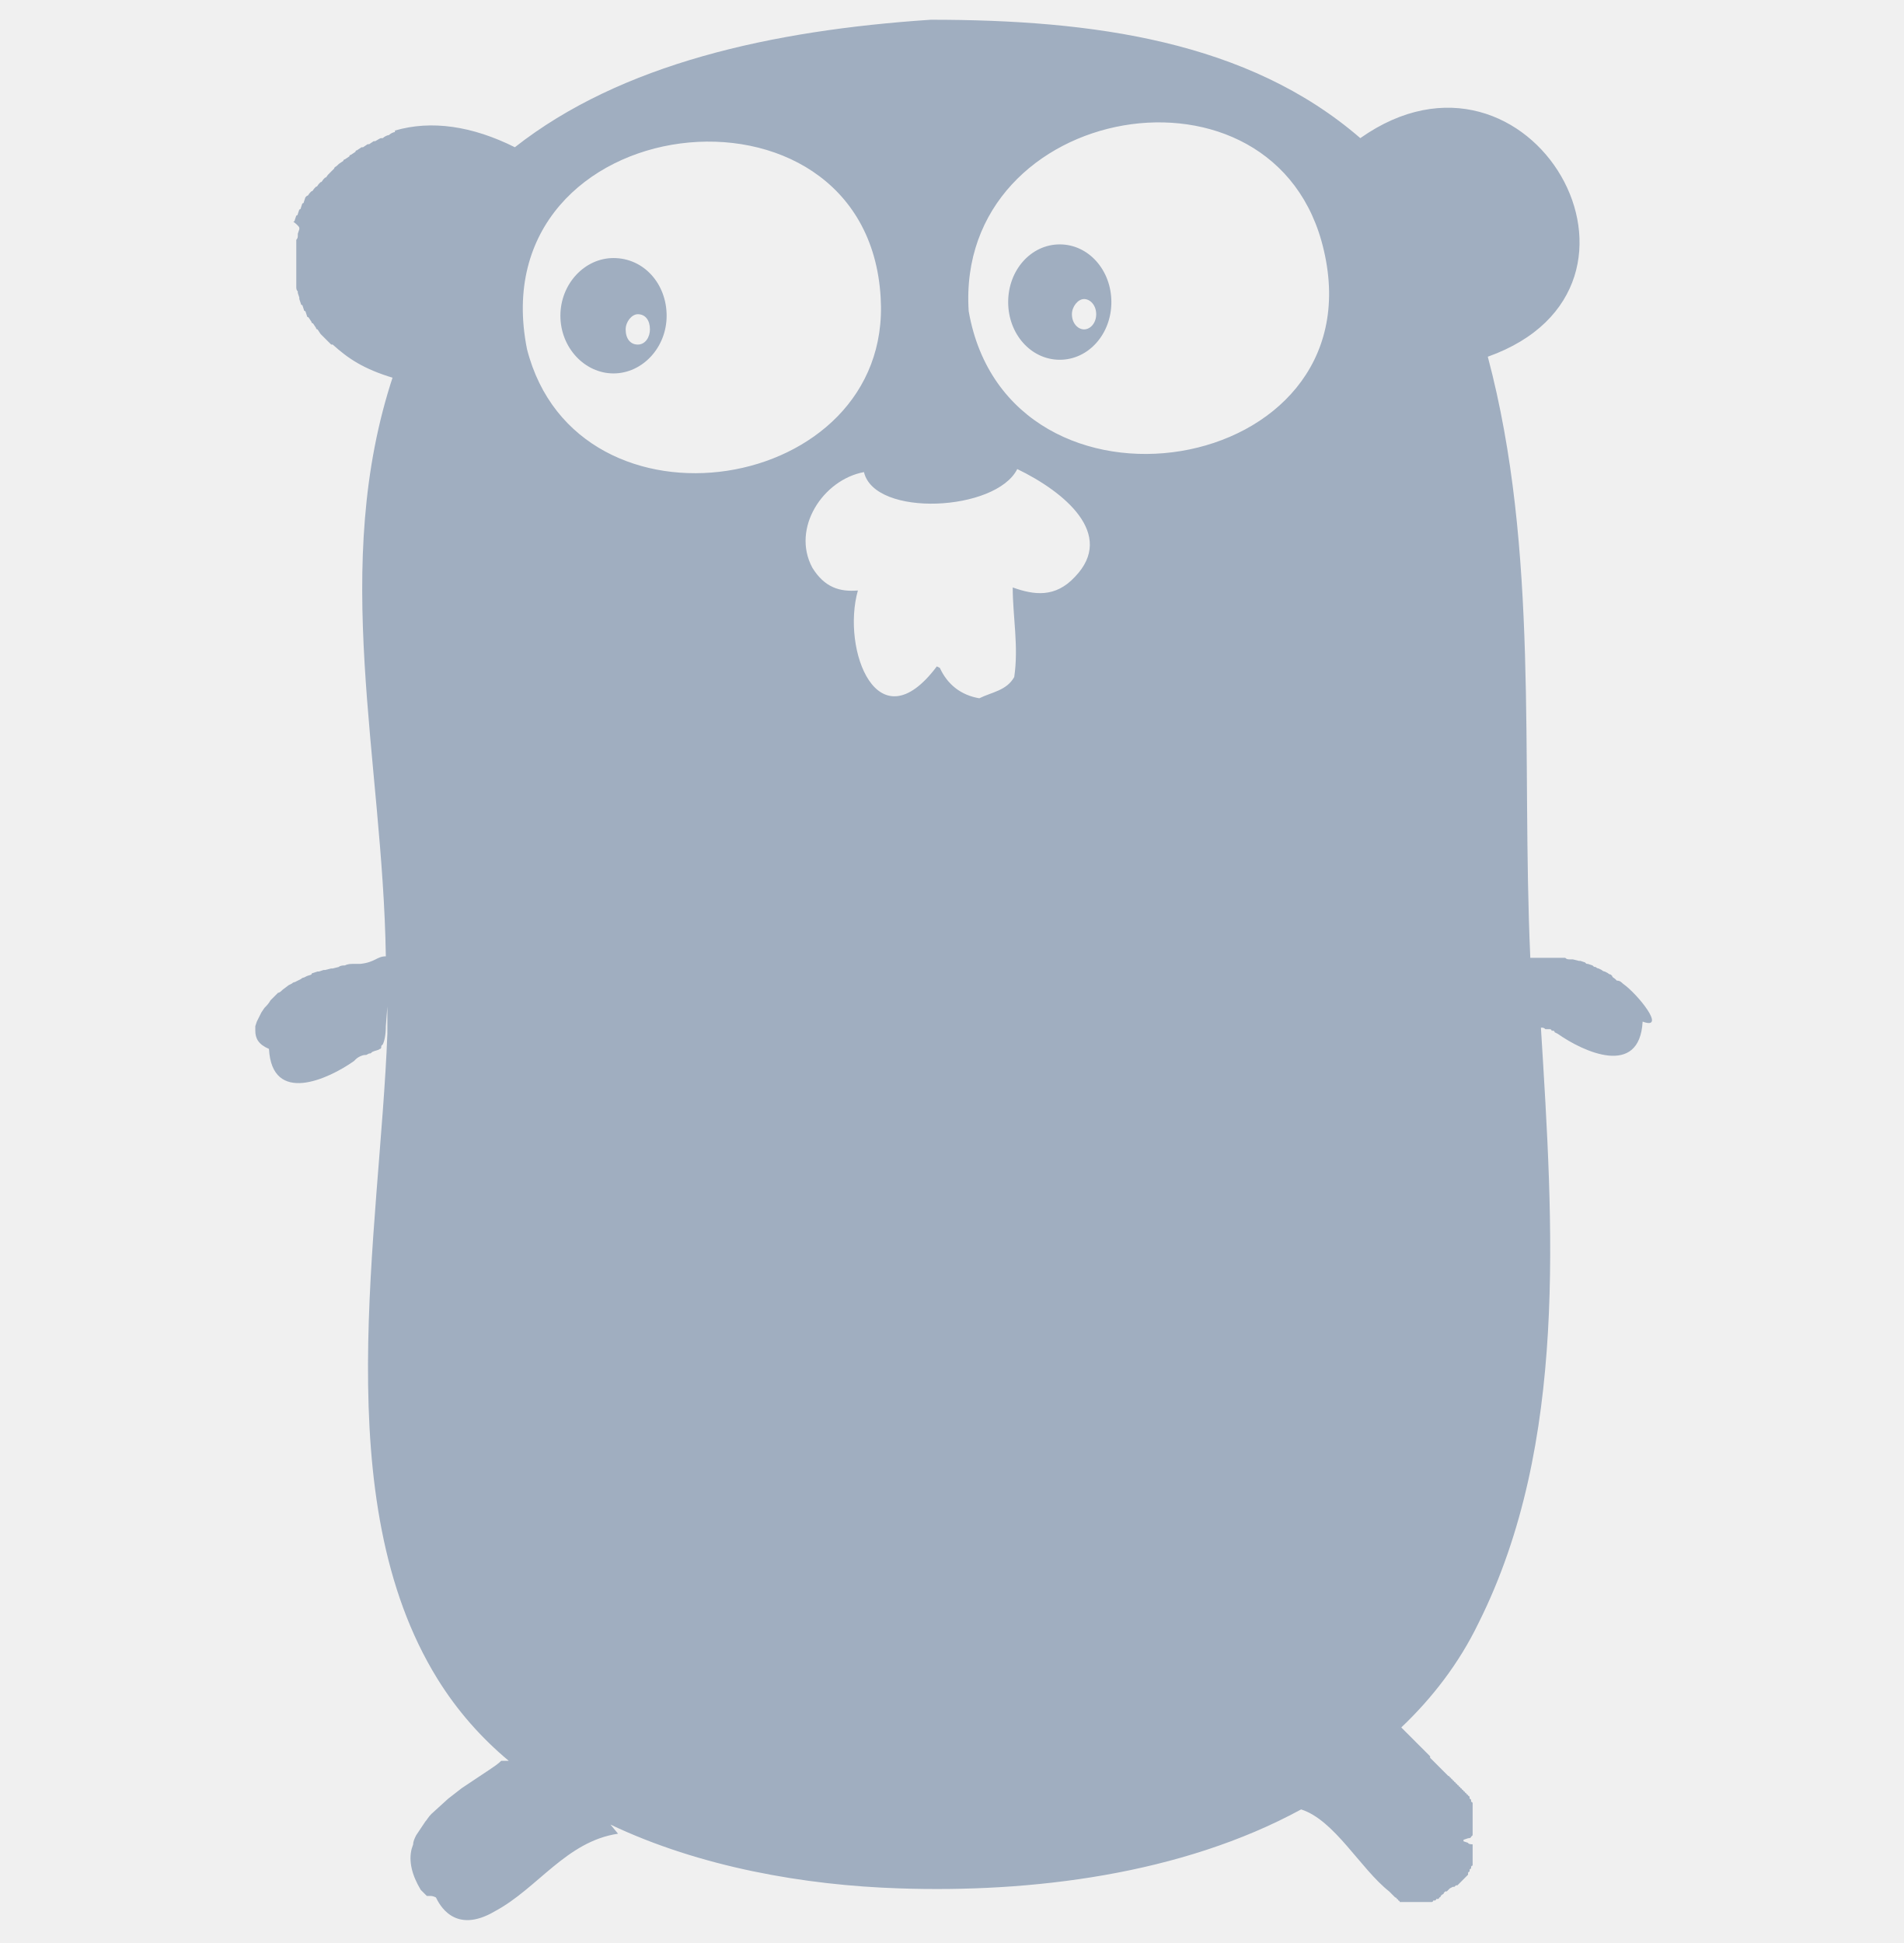
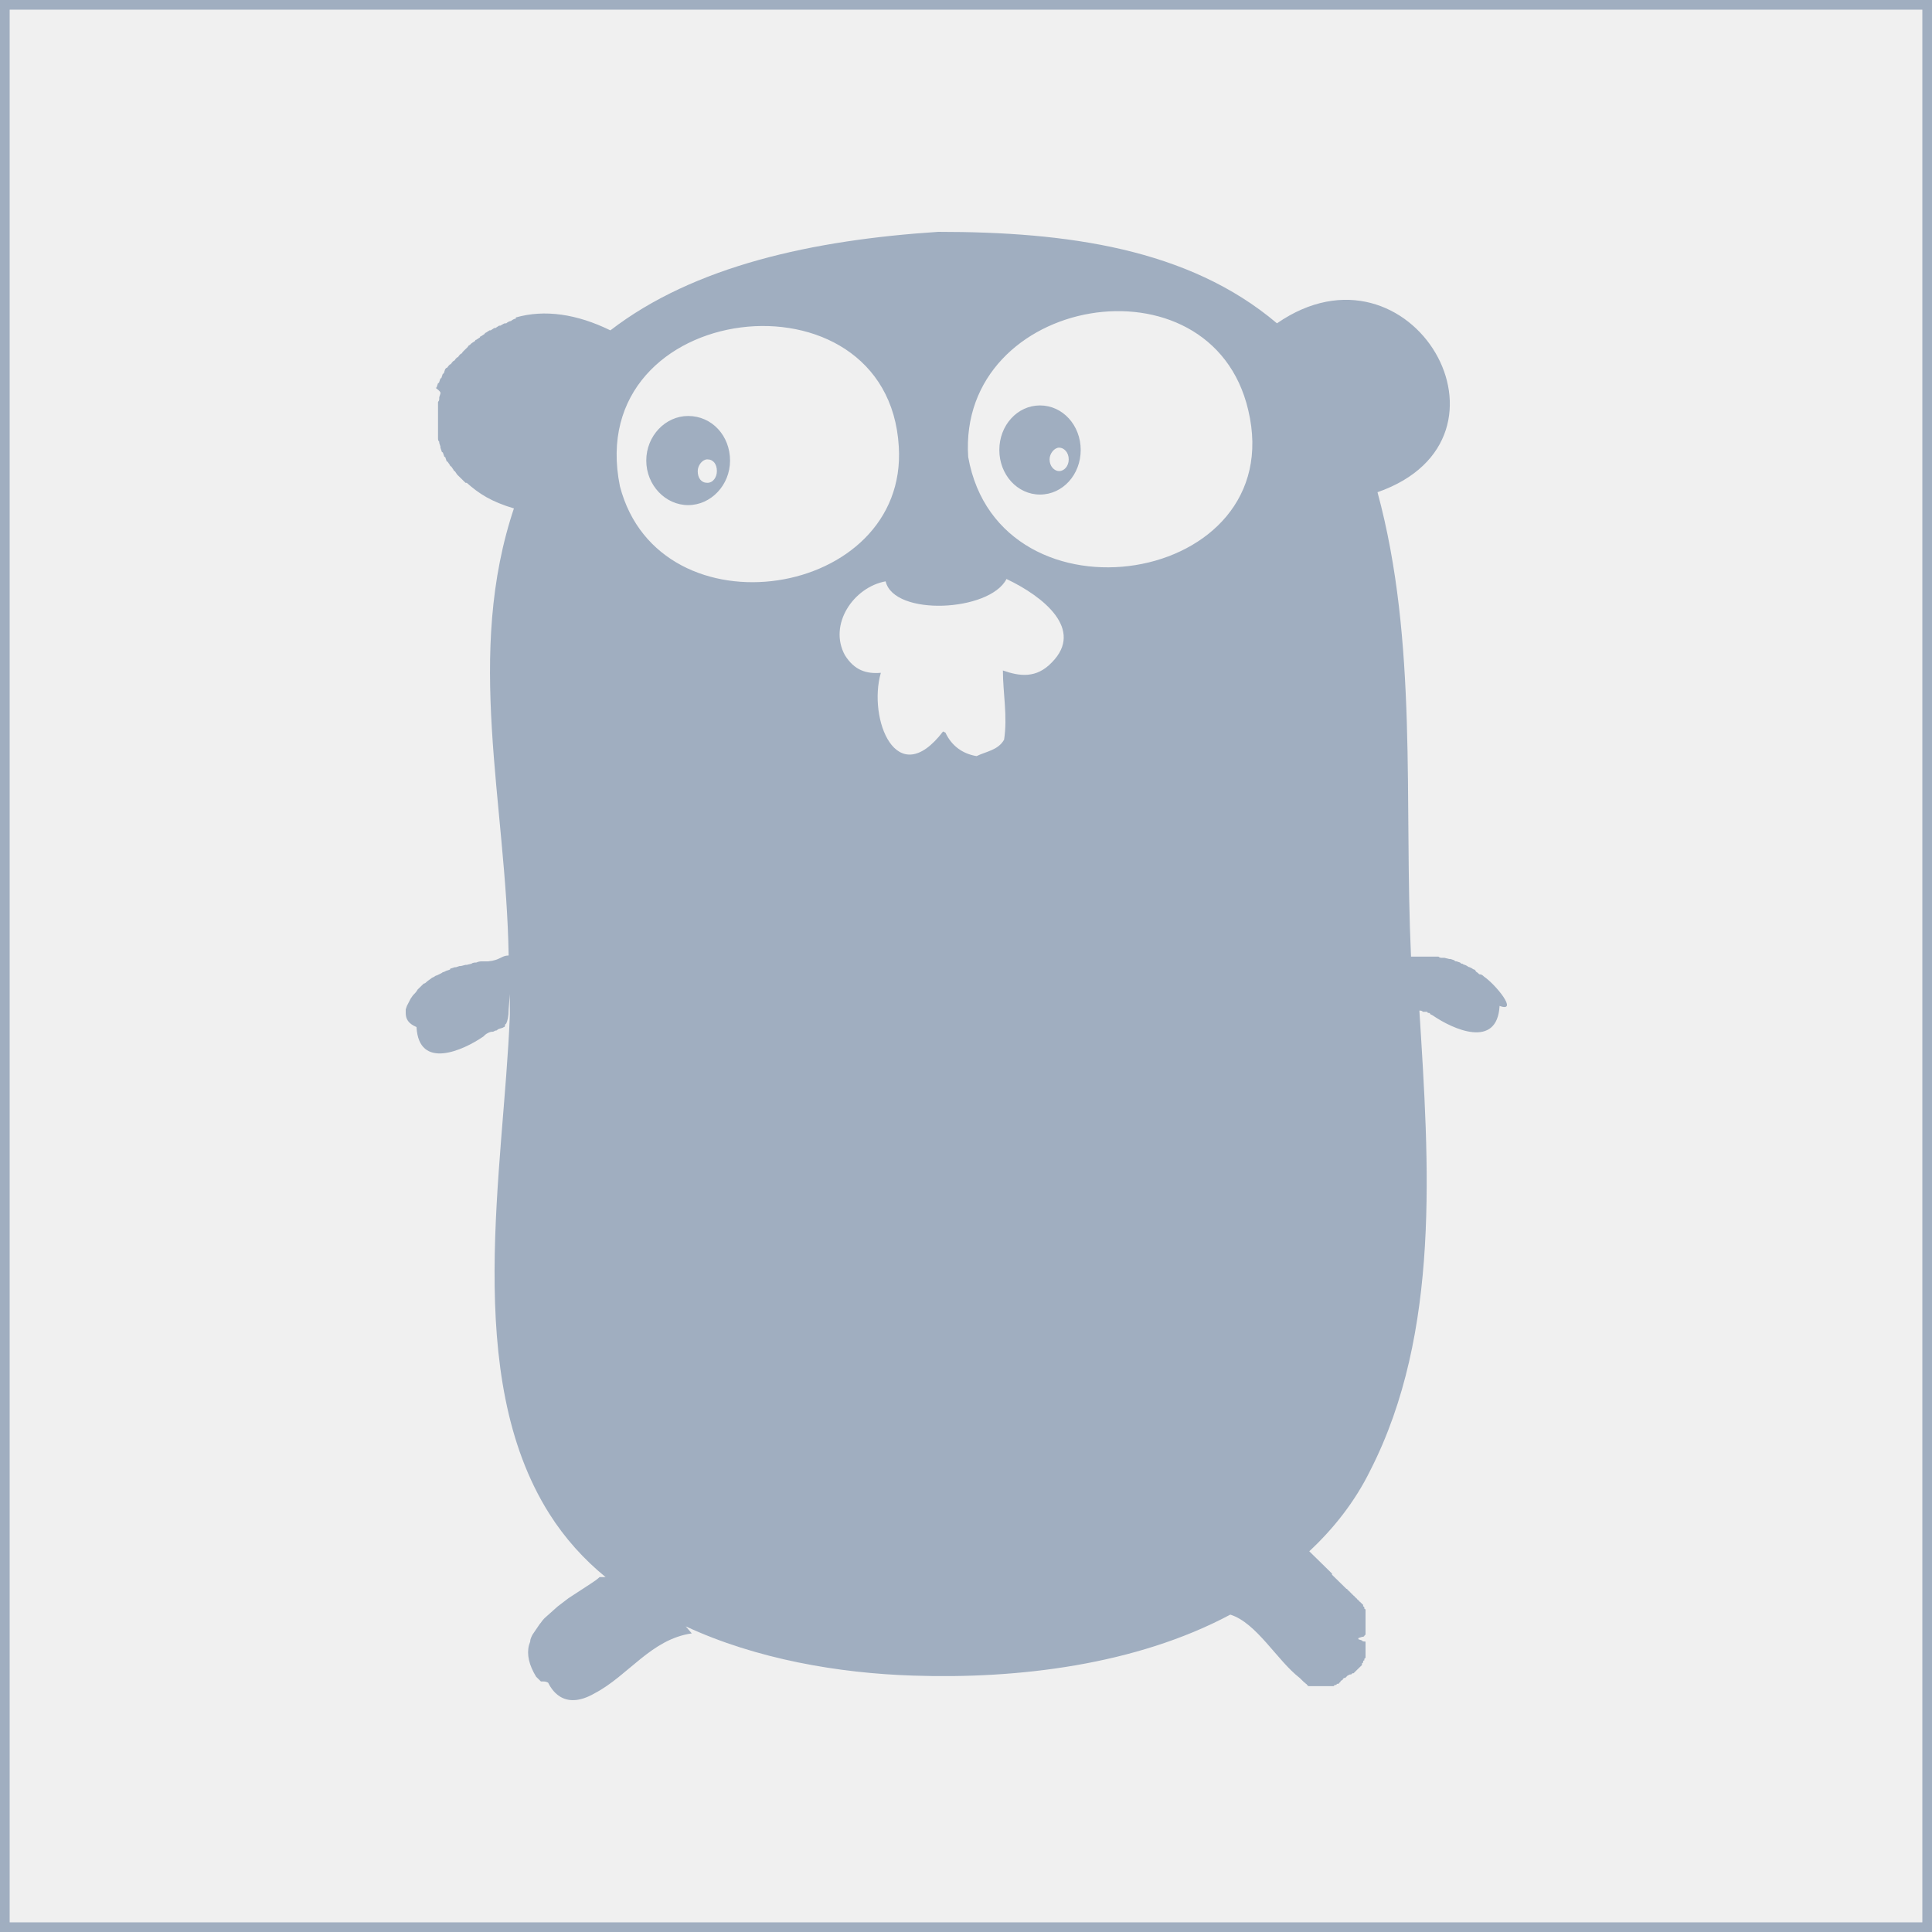
- <svg xmlns="http://www.w3.org/2000/svg" width="98" height="100" viewBox="0 0 98 100" fill="none">
-   <g clip-path="url(#clip0)">
-     <path d="M83.531 50.625C83.453 50.547 83.375 50.469 83.219 50.469L83.141 50.391C83.062 50.312 82.984 50.312 82.984 50.234L82.906 50.156C82.828 50.156 82.75 50.078 82.75 50.078L82.594 50C82.516 50 82.438 49.922 82.438 49.922L82.281 49.844C82.203 49.844 82.125 49.766 82.125 49.766C82.047 49.766 82.047 49.766 81.969 49.688L81.734 49.609C81.656 49.609 81.656 49.609 81.578 49.531L81.344 49.453H81.266L80.953 49.375H80.797C80.719 49.375 80.641 49.375 80.562 49.297H78.766C78.297 38.906 79.234 28.359 76.578 18.359C86.656 14.766 78.766 0.938 70.016 7.109C64.234 2.109 56.266 1.016 47.906 1.016C39.703 1.562 31.969 3.281 26.5 7.578C24.312 6.484 22.203 6.172 20.328 6.719V6.797C20.25 6.797 20.094 6.875 20.016 6.953C19.938 6.953 19.781 7.031 19.703 7.109H19.625C19.547 7.109 19.469 7.188 19.312 7.266H19.234L19 7.422H18.922L18.688 7.578H18.609L18.375 7.734C18.375 7.734 18.297 7.734 18.297 7.812L18.062 7.969C18.062 7.969 17.984 7.969 17.984 8.047L17.75 8.203C17.75 8.203 17.672 8.203 17.672 8.281L17.438 8.438L17.359 8.516C17.281 8.594 17.203 8.594 17.203 8.672L17.125 8.75L16.969 8.906L16.891 8.984C16.812 9.062 16.812 9.141 16.734 9.141L16.656 9.219C16.578 9.297 16.578 9.375 16.5 9.375L16.422 9.453C16.344 9.531 16.344 9.609 16.266 9.609L16.188 9.688C16.109 9.766 16.109 9.844 16.031 9.844L15.953 9.922C15.875 10 15.875 10.078 15.797 10.078L15.719 10.156L15.641 10.391C15.641 10.391 15.641 10.469 15.562 10.469L15.484 10.703C15.484 10.703 15.484 10.781 15.406 10.781L15.328 11.016C15.328 11.016 15.328 11.094 15.25 11.094L15.172 11.328C15.172 11.328 15.172 11.406 15.094 11.406C15.406 11.641 15.406 11.719 15.406 11.719V11.797L15.328 12.031V12.109C15.328 12.188 15.328 12.266 15.25 12.344V14.766C15.25 14.844 15.25 14.922 15.328 15V15.078L15.406 15.312V15.391L15.484 15.625C15.484 15.625 15.484 15.703 15.562 15.703L15.641 15.938C15.641 15.938 15.641 16.016 15.719 16.016L15.797 16.25C15.797 16.25 15.797 16.328 15.875 16.328L16.031 16.562C16.031 16.562 16.031 16.641 16.109 16.641L16.266 16.875C16.266 16.875 16.266 16.953 16.344 16.953L16.5 17.188L16.578 17.266L16.812 17.5L17.047 17.734H17.125C17.906 18.438 18.688 18.984 20.25 19.453V19.297C16.969 29.141 19.703 39.062 19.859 49.219C19.391 49.219 19.312 49.531 18.531 49.609H18.141C18.062 49.609 17.906 49.609 17.75 49.688C17.672 49.688 17.516 49.688 17.438 49.766L17.125 49.844H17.047L16.734 49.922H16.656L16.422 50H16.344L16.109 50.078C16.109 50.078 16.031 50.078 16.031 50.156L15.797 50.234L15.641 50.312C15.562 50.312 15.484 50.391 15.484 50.391L15.328 50.469L15.172 50.547C15.094 50.547 15.016 50.625 15.016 50.625L14.859 50.703L14.547 50.938C14.469 51.016 14.391 51.094 14.312 51.094L14 51.406L13.922 51.484C13.844 51.641 13.688 51.797 13.609 51.875L13.453 52.109L13.219 52.578L13.141 52.812V53.047C13.141 53.438 13.297 53.75 13.844 53.984C14 56.875 16.891 55.547 18.219 54.609L18.297 54.531C18.453 54.375 18.688 54.297 18.766 54.297H18.844L19 54.219C19.078 54.219 19.078 54.219 19.156 54.141C19.312 54.062 19.469 54.062 19.547 53.984C19.625 53.984 19.625 53.906 19.625 53.828L19.703 53.75C19.781 53.594 19.859 53.281 19.859 52.812L19.938 51.797V53.203C19.547 63.438 16.812 77.188 22.516 86.406C23.531 88.047 24.781 89.453 26.188 90.625H25.797C25.641 90.781 25.406 90.938 25.172 91.094L24.469 91.562L24.234 91.719L23.766 92.031L23.062 92.578L22.203 93.359C22.047 93.516 21.969 93.672 21.891 93.75L21.578 94.219L21.422 94.453C21.344 94.609 21.266 94.766 21.266 94.922L21.188 95.156C21.031 95.781 21.188 96.484 21.656 97.266L21.969 97.578H22.125C22.203 97.578 22.281 97.578 22.438 97.656C22.594 97.969 23.375 99.609 25.484 98.359C27.672 97.188 29.156 94.766 31.812 94.375L31.422 93.906C36.031 96.094 41.422 97.031 46.266 97.188C53.062 97.422 60.797 96.484 66.969 93.125C68.688 93.672 70.016 96.172 71.5 97.344L71.578 97.422L71.656 97.5L71.734 97.578L71.812 97.656C71.812 97.656 71.891 97.656 71.891 97.734C71.891 97.734 71.969 97.734 71.969 97.812C71.969 97.812 72.047 97.812 72.047 97.891H73.688C73.688 97.891 73.766 97.891 73.766 97.812H73.844C73.844 97.812 73.922 97.812 73.922 97.734H74C74 97.734 74.078 97.734 74.078 97.656C74.078 97.656 74.156 97.656 74.156 97.578L74.234 97.5C74.234 97.5 74.312 97.5 74.312 97.422L74.391 97.344H74.469L74.625 97.188L74.781 97.109H74.859L74.938 97.031H75.016L75.094 96.953L75.172 96.875L75.25 96.797L75.328 96.719L75.406 96.641L75.484 96.562L75.562 96.484V96.406C75.562 96.406 75.562 96.328 75.641 96.328V96.25C75.641 96.25 75.641 96.172 75.719 96.172V96.094C75.719 96.094 75.719 96.016 75.797 96.016V94.922C75.797 94.922 75.562 94.922 75.562 94.844L75.328 94.766V94.688L75.562 94.609C75.562 94.609 75.719 94.609 75.719 94.531L75.797 94.453V92.812C75.797 92.812 75.797 92.734 75.719 92.734V92.656C75.719 92.656 75.719 92.578 75.641 92.578V92.5C75.641 92.5 75.641 92.422 75.562 92.422C75.562 92.422 75.562 92.344 75.484 92.344C75.484 92.344 75.484 92.266 75.406 92.266C75.406 92.266 75.406 92.188 75.328 92.188C75.328 92.188 75.328 92.109 75.25 92.109C75.25 92.109 75.25 92.031 75.172 92.031C75.172 92.031 75.172 91.953 75.094 91.953C75.094 91.953 75.094 91.875 75.016 91.875C75.016 91.875 75.016 91.797 74.938 91.797C74.938 91.797 74.938 91.719 74.859 91.719C74.859 91.719 74.859 91.641 74.781 91.641C74.781 91.641 74.781 91.562 74.703 91.562C74.703 91.562 74.703 91.484 74.625 91.484C74.625 91.484 74.625 91.406 74.547 91.406L74.469 91.328L74.391 91.25L74.312 91.172L74.234 91.094L74.156 91.016L74.078 90.938L74 90.859L73.922 90.781L73.844 90.703L73.766 90.625L73.688 90.547L73.609 90.469V90.391L73.531 90.312L73.453 90.234L73.375 90.156L73.297 90.078L73.219 90L73.141 89.922L73.062 89.844L72.984 89.766L72.906 89.688L72.828 89.609L72.75 89.531L72.672 89.453L72.594 89.375L72.516 89.297L72.438 89.219L72.359 89.141L72.281 89.062L72.203 88.984L72.125 88.906C73.688 87.422 75.094 85.625 76.109 83.516C80.719 74.297 79.938 63.047 79.312 52.891H79.391C79.469 52.891 79.547 52.969 79.547 52.969H79.781C79.781 52.969 79.859 52.969 79.859 53.047H79.938C79.938 53.047 80.016 53.047 80.016 53.125L80.172 53.203C81.5 54.141 84.391 55.469 84.547 52.578C85.797 53.047 84.312 51.172 83.531 50.625ZM27.125 17.969C24.625 5.469 44.625 3.125 45.328 15.312C45.953 25.469 29.703 28.047 27.125 17.969ZM55.328 29.688C54.312 30.781 53.219 30.625 52.125 30.234C52.125 31.719 52.438 33.281 52.203 34.844C51.812 35.547 51.031 35.625 50.406 35.938C49.469 35.781 48.766 35.234 48.375 34.375L48.219 34.297C45.172 38.359 43.297 33.438 44.156 30.391C43.219 30.469 42.438 30.234 41.812 29.219C40.719 27.188 42.359 24.688 44.469 24.297C45.016 26.641 51.266 26.328 52.359 24.141C54.781 25.312 57.438 27.5 55.328 29.688ZM49.859 16.016C49.156 5.234 65.719 2.344 68.141 12.891C70.875 24.609 51.891 27.656 49.859 16.016ZM31.578 13.281C30.094 13.281 28.844 14.609 28.844 16.25C28.844 17.891 30.094 19.219 31.578 19.219C33.062 19.219 34.312 17.891 34.312 16.25C34.312 14.609 33.141 13.281 31.578 13.281ZM32.828 17.734C32.438 17.734 32.203 17.422 32.203 16.953C32.203 16.562 32.516 16.172 32.828 16.172C33.219 16.172 33.453 16.484 33.453 16.953C33.453 17.344 33.219 17.734 32.828 17.734ZM54.547 12.578C53.062 12.578 51.891 13.906 51.891 15.547C51.891 17.188 53.062 18.516 54.547 18.516C56.031 18.516 57.203 17.188 57.203 15.547C57.203 13.906 56.031 12.578 54.547 12.578ZM55.797 16.953C55.484 16.953 55.172 16.641 55.172 16.172C55.172 15.781 55.484 15.391 55.797 15.391C56.109 15.391 56.422 15.703 56.422 16.172C56.422 16.641 56.109 16.953 55.797 16.953Z" fill="#A0AEC0" />
-   </g>
-   <defs>
-     <clipPath id="clip0">
-       <rect width="98" height="100" fill="white" />
-     </clipPath>
-   </defs>
+ <svg xmlns="http://www.w3.org/2000/svg" width="100" height="100" viewBox="0 0 100 100" fill="none">
+   <path d="M76.812 50.548C76.75 50.488 76.688 50.427 76.564 50.427L76.502 50.366C76.441 50.306 76.379 50.306 76.379 50.245L76.317 50.184C76.255 50.184 76.193 50.123 76.193 50.123L76.069 50.063C76.007 50.063 75.945 50.002 75.945 50.002L75.821 49.941C75.759 49.941 75.697 49.881 75.697 49.881C75.635 49.881 75.635 49.881 75.573 49.82L75.388 49.759C75.326 49.759 75.326 49.759 75.264 49.699L75.078 49.638H75.016L74.768 49.577H74.644C74.582 49.577 74.52 49.577 74.458 49.516H73.034C72.662 41.443 73.405 33.247 71.299 25.477C79.29 22.684 73.034 11.939 66.096 16.735C61.512 12.85 55.194 12 48.565 12C42.061 12.425 35.929 13.761 31.593 17.099C29.858 16.249 28.186 16.007 26.699 16.432V16.492C26.637 16.492 26.513 16.553 26.451 16.614C26.389 16.614 26.265 16.674 26.203 16.735H26.141C26.079 16.735 26.017 16.796 25.894 16.857H25.832L25.646 16.978H25.584L25.398 17.099H25.336L25.15 17.221C25.15 17.221 25.088 17.221 25.088 17.281L24.902 17.403C24.902 17.403 24.841 17.403 24.841 17.464L24.655 17.585C24.655 17.585 24.593 17.585 24.593 17.646L24.407 17.767L24.345 17.828C24.283 17.889 24.221 17.889 24.221 17.949L24.159 18.01L24.035 18.131L23.973 18.192C23.911 18.253 23.911 18.313 23.849 18.313L23.788 18.374C23.726 18.435 23.726 18.496 23.664 18.496L23.602 18.556C23.54 18.617 23.54 18.678 23.478 18.678L23.416 18.738C23.354 18.799 23.354 18.86 23.292 18.86L23.23 18.921C23.168 18.981 23.168 19.042 23.106 19.042L23.044 19.103L22.982 19.285C22.982 19.285 22.982 19.346 22.92 19.346L22.858 19.528C22.858 19.528 22.858 19.588 22.796 19.588L22.735 19.77C22.735 19.77 22.735 19.831 22.672 19.831L22.611 20.013C22.611 20.013 22.611 20.074 22.549 20.074C22.796 20.256 22.796 20.317 22.796 20.317V20.378L22.735 20.56V20.62C22.735 20.681 22.735 20.742 22.672 20.802V22.684C22.672 22.745 22.672 22.806 22.735 22.866V22.927L22.796 23.109V23.17L22.858 23.352C22.858 23.352 22.858 23.413 22.92 23.413L22.982 23.595C22.982 23.595 22.982 23.656 23.044 23.656L23.106 23.838C23.106 23.838 23.106 23.898 23.168 23.898L23.292 24.081C23.292 24.081 23.292 24.141 23.354 24.141L23.478 24.323C23.478 24.323 23.478 24.384 23.54 24.384L23.664 24.566L23.726 24.627L23.911 24.809L24.097 24.991H24.159C24.779 25.538 25.398 25.962 26.637 26.327V26.205C24.035 33.854 26.203 41.564 26.327 49.456C25.956 49.456 25.894 49.699 25.274 49.759H24.965C24.902 49.759 24.779 49.759 24.655 49.82C24.593 49.82 24.469 49.82 24.407 49.881L24.159 49.941H24.097L23.849 50.002H23.788L23.602 50.063H23.54L23.354 50.123C23.354 50.123 23.292 50.123 23.292 50.184L23.106 50.245L22.982 50.306C22.92 50.306 22.858 50.366 22.858 50.366L22.735 50.427L22.611 50.488C22.549 50.488 22.487 50.548 22.487 50.548L22.363 50.609L22.115 50.791C22.053 50.852 21.991 50.913 21.929 50.913L21.681 51.156L21.619 51.216C21.558 51.338 21.434 51.459 21.372 51.52L21.248 51.702L21.062 52.066L21 52.248V52.43C21 52.734 21.124 52.977 21.558 53.159C21.681 55.405 23.973 54.373 25.026 53.645L25.088 53.584C25.212 53.462 25.398 53.402 25.46 53.402H25.522L25.646 53.341C25.708 53.341 25.708 53.341 25.77 53.28C25.894 53.219 26.017 53.219 26.079 53.159C26.141 53.159 26.141 53.098 26.141 53.037L26.203 52.977C26.265 52.855 26.327 52.612 26.327 52.248L26.389 51.459V52.552C26.079 60.504 23.911 71.189 28.433 78.352C29.239 79.627 30.23 80.719 31.345 81.63H31.035C30.911 81.751 30.725 81.873 30.54 81.994L29.982 82.359L29.796 82.48L29.424 82.723L28.867 83.148L28.186 83.755C28.062 83.876 28 83.998 27.938 84.058L27.69 84.422L27.566 84.605C27.504 84.726 27.442 84.847 27.442 84.969L27.38 85.151C27.256 85.637 27.38 86.183 27.752 86.79L28 87.033H28.124C28.186 87.033 28.247 87.033 28.371 87.094C28.495 87.336 29.115 88.611 30.787 87.64C32.522 86.729 33.699 84.847 35.805 84.544L35.495 84.18C39.15 85.879 43.424 86.608 47.265 86.729C52.654 86.912 58.786 86.183 63.68 83.573C65.043 83.998 66.096 85.94 67.273 86.851L67.335 86.912L67.397 86.972L67.459 87.033L67.52 87.094C67.52 87.094 67.582 87.094 67.582 87.154C67.582 87.154 67.644 87.154 67.644 87.215C67.644 87.215 67.706 87.215 67.706 87.276H69.007C69.007 87.276 69.069 87.276 69.069 87.215H69.131C69.131 87.215 69.193 87.215 69.193 87.154H69.255C69.255 87.154 69.317 87.154 69.317 87.094C69.317 87.094 69.379 87.094 69.379 87.033L69.441 86.972C69.441 86.972 69.503 86.972 69.503 86.912L69.565 86.851H69.627L69.751 86.729L69.874 86.669H69.936L69.998 86.608H70.06L70.122 86.547L70.184 86.487L70.246 86.426L70.308 86.365L70.37 86.304L70.432 86.244L70.494 86.183V86.122C70.494 86.122 70.494 86.062 70.556 86.062V86.001C70.556 86.001 70.556 85.94 70.618 85.94V85.879C70.618 85.879 70.618 85.819 70.68 85.819V84.969C70.68 84.969 70.494 84.969 70.494 84.908L70.308 84.847V84.787L70.494 84.726C70.494 84.726 70.618 84.726 70.618 84.665L70.68 84.605V83.33C70.68 83.33 70.68 83.269 70.618 83.269V83.208C70.618 83.208 70.618 83.148 70.556 83.148V83.087C70.556 83.087 70.556 83.026 70.494 83.026C70.494 83.026 70.494 82.966 70.432 82.966C70.432 82.966 70.432 82.905 70.37 82.905C70.37 82.905 70.37 82.844 70.308 82.844C70.308 82.844 70.308 82.783 70.246 82.783C70.246 82.783 70.246 82.723 70.184 82.723C70.184 82.723 70.184 82.662 70.122 82.662C70.122 82.662 70.122 82.601 70.06 82.601C70.06 82.601 70.06 82.541 69.998 82.541C69.998 82.541 69.998 82.48 69.936 82.48C69.936 82.48 69.936 82.419 69.874 82.419C69.874 82.419 69.874 82.359 69.812 82.359C69.812 82.359 69.812 82.298 69.751 82.298C69.751 82.298 69.751 82.237 69.689 82.237L69.627 82.176L69.565 82.116L69.503 82.055L69.441 81.994L69.379 81.934L69.317 81.873L69.255 81.812L69.193 81.751L69.131 81.691L69.069 81.63L69.007 81.569L68.945 81.509V81.448L68.883 81.387L68.821 81.326L68.759 81.266L68.698 81.205L68.635 81.144L68.574 81.084L68.512 81.023L68.45 80.962L68.388 80.902L68.326 80.841L68.264 80.78L68.202 80.719L68.14 80.659L68.078 80.598L68.016 80.537L67.954 80.477L67.892 80.416L67.83 80.355L67.768 80.294C69.007 79.141 70.122 77.745 70.927 76.106C74.582 68.942 73.963 60.201 73.467 52.309H73.529C73.591 52.309 73.653 52.37 73.653 52.37H73.839C73.839 52.37 73.901 52.37 73.901 52.43H73.963C73.963 52.43 74.025 52.43 74.025 52.491L74.149 52.552C75.202 53.28 77.494 54.312 77.618 52.066C78.609 52.43 77.432 50.973 76.812 50.548ZM32.088 25.173C30.106 15.46 45.964 13.639 46.521 23.109C47.017 31.001 34.132 33.004 32.088 25.173ZM54.45 34.279C53.645 35.129 52.778 35.008 51.91 34.704C51.91 35.858 52.158 37.072 51.972 38.286C51.663 38.832 51.043 38.893 50.548 39.136C49.804 39.014 49.247 38.589 48.937 37.922L48.813 37.861C46.397 41.018 44.911 37.193 45.592 34.825C44.849 34.886 44.229 34.704 43.734 33.915C42.867 32.337 44.167 30.394 45.84 30.09C46.273 31.912 51.229 31.669 52.096 29.969C54.017 30.88 56.123 32.579 54.45 34.279ZM50.114 23.656C49.556 15.278 62.689 13.032 64.609 21.227C66.777 30.333 51.725 32.701 50.114 23.656ZM35.619 21.531C34.442 21.531 33.451 22.563 33.451 23.838C33.451 25.113 34.442 26.145 35.619 26.145C36.796 26.145 37.787 25.113 37.787 23.838C37.787 22.563 36.858 21.531 35.619 21.531ZM36.61 24.991C36.3 24.991 36.114 24.748 36.114 24.384C36.114 24.081 36.362 23.777 36.61 23.777C36.92 23.777 37.106 24.02 37.106 24.384C37.106 24.688 36.92 24.991 36.61 24.991ZM53.831 20.985C52.654 20.985 51.725 22.017 51.725 23.291C51.725 24.566 52.654 25.598 53.831 25.598C55.008 25.598 55.937 24.566 55.937 23.291C55.937 22.017 55.008 20.985 53.831 20.985ZM54.822 24.384C54.574 24.384 54.326 24.141 54.326 23.777C54.326 23.474 54.574 23.17 54.822 23.17C55.07 23.17 55.317 23.413 55.317 23.777C55.317 24.141 55.07 24.384 54.822 24.384Z" fill="#A0AEC0" />
+   <rect width="100" height="100" stroke="#A0AEC0" />
</svg>
